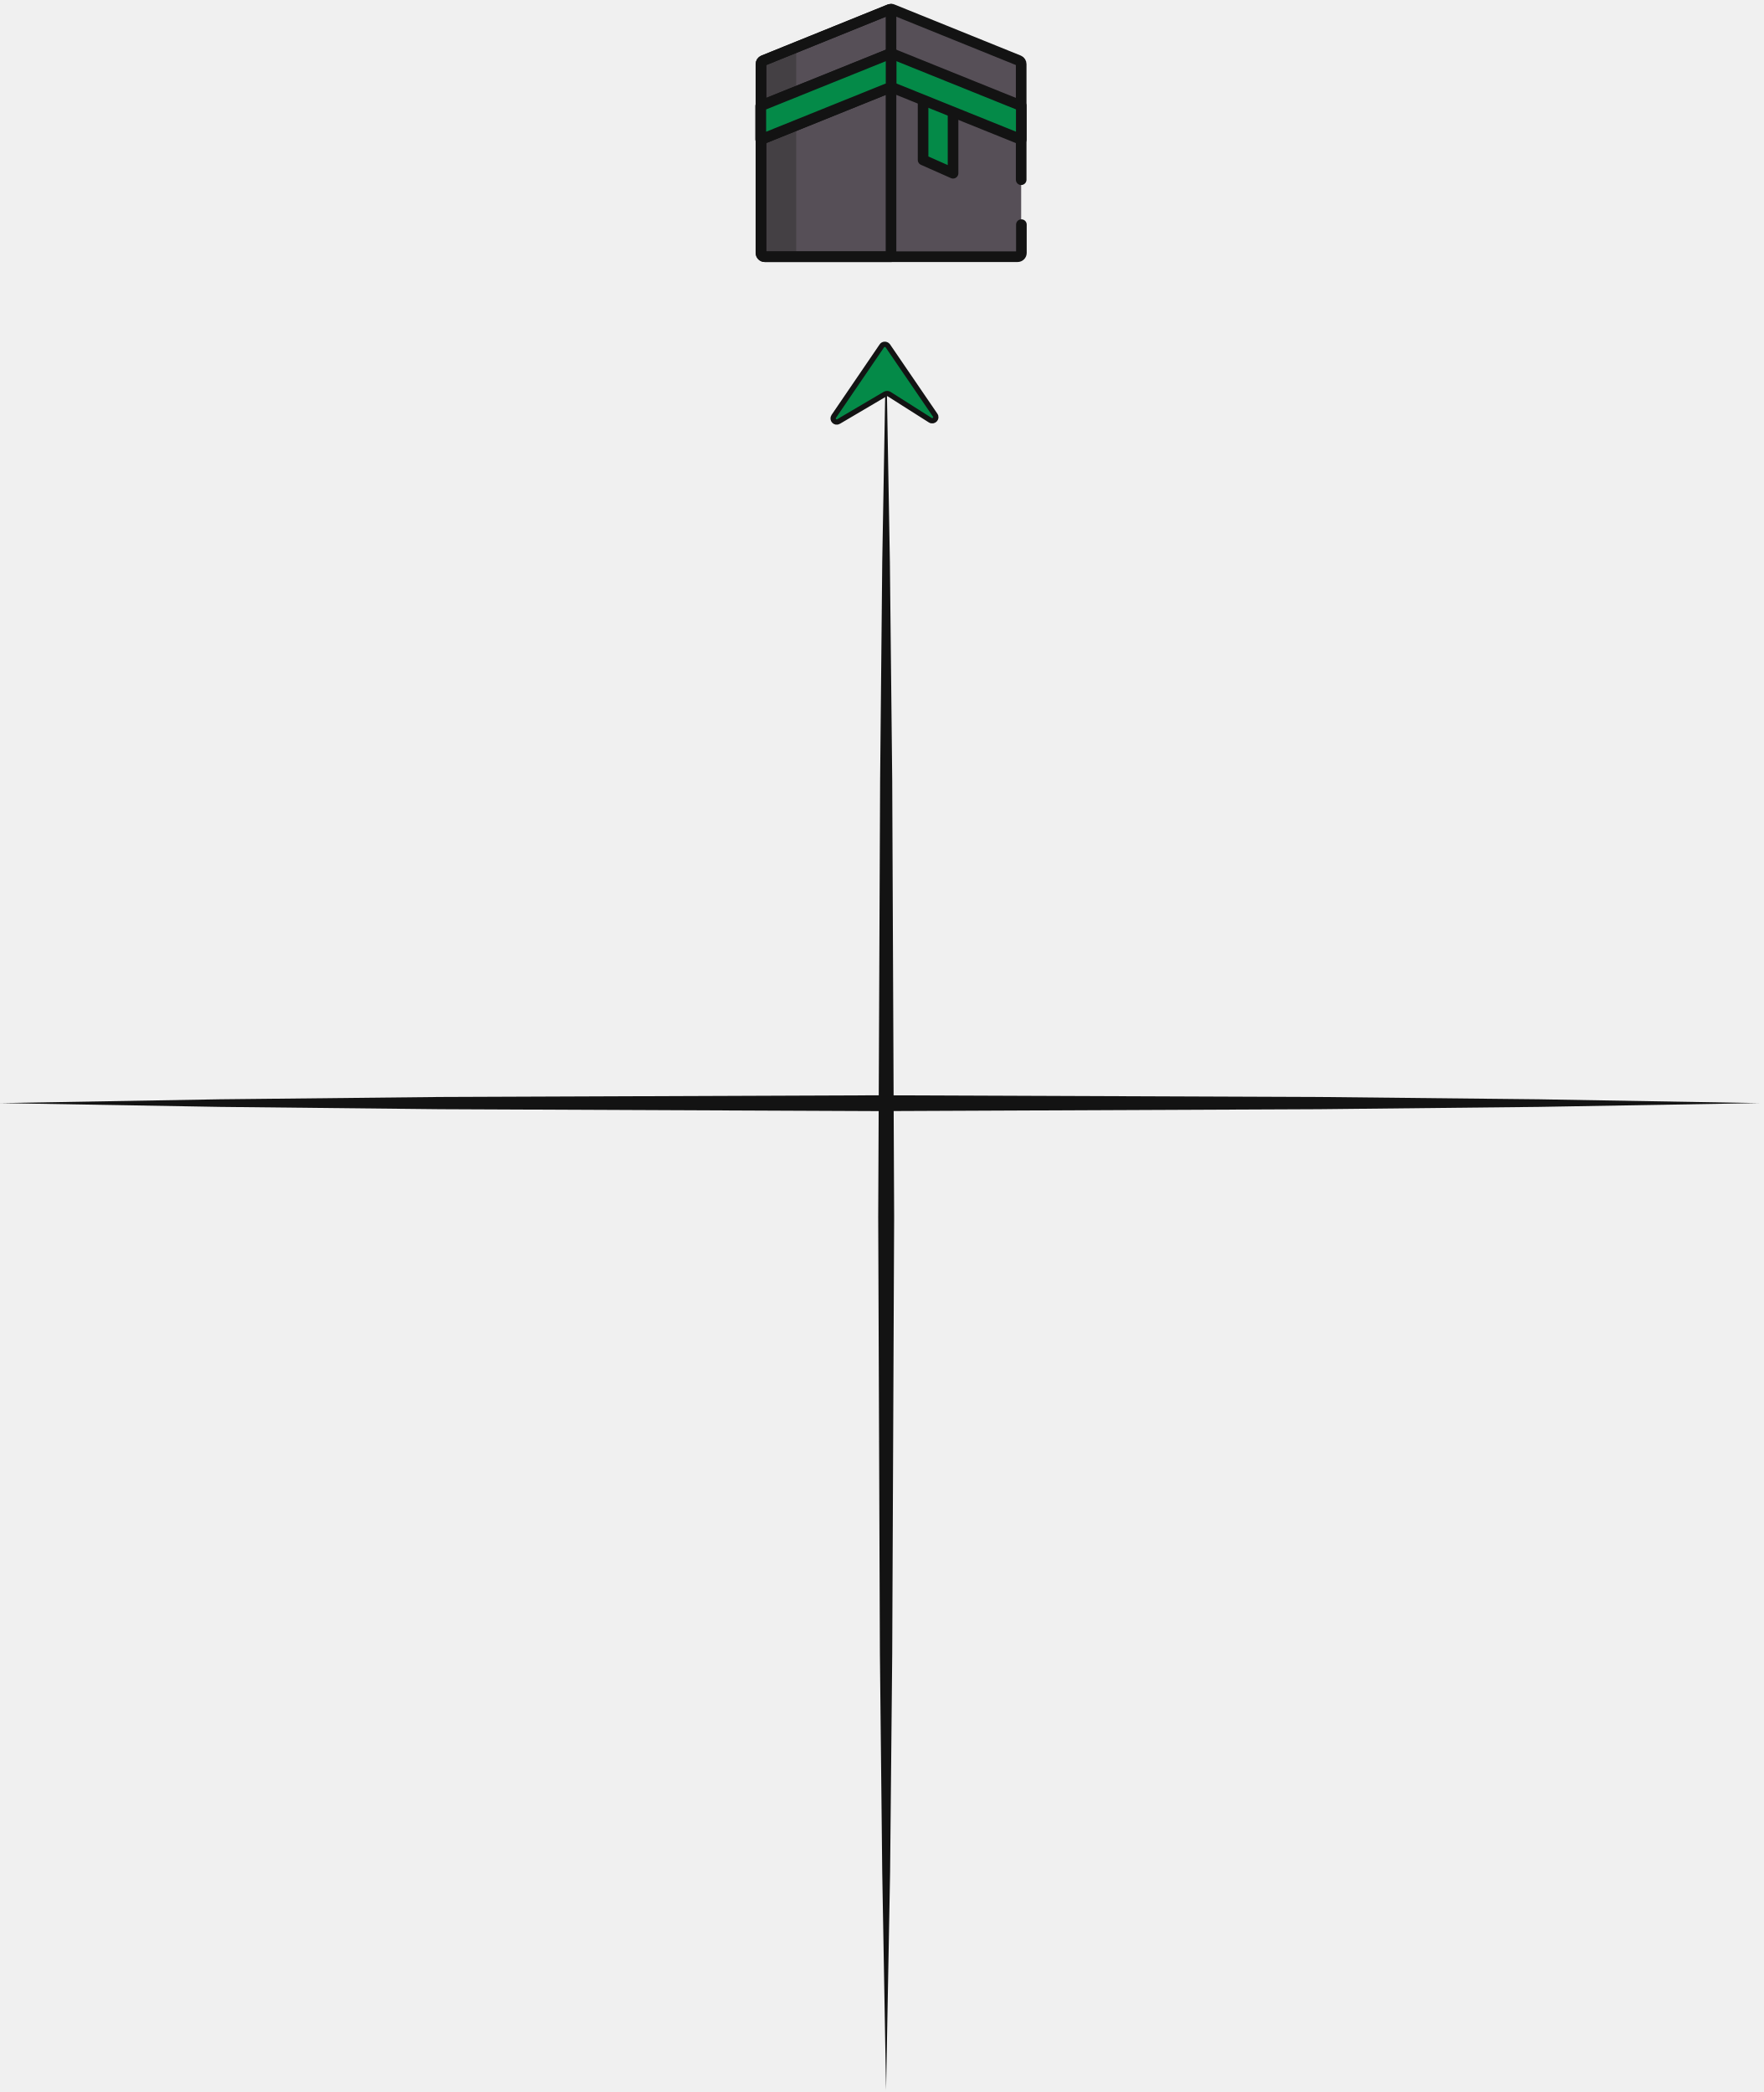
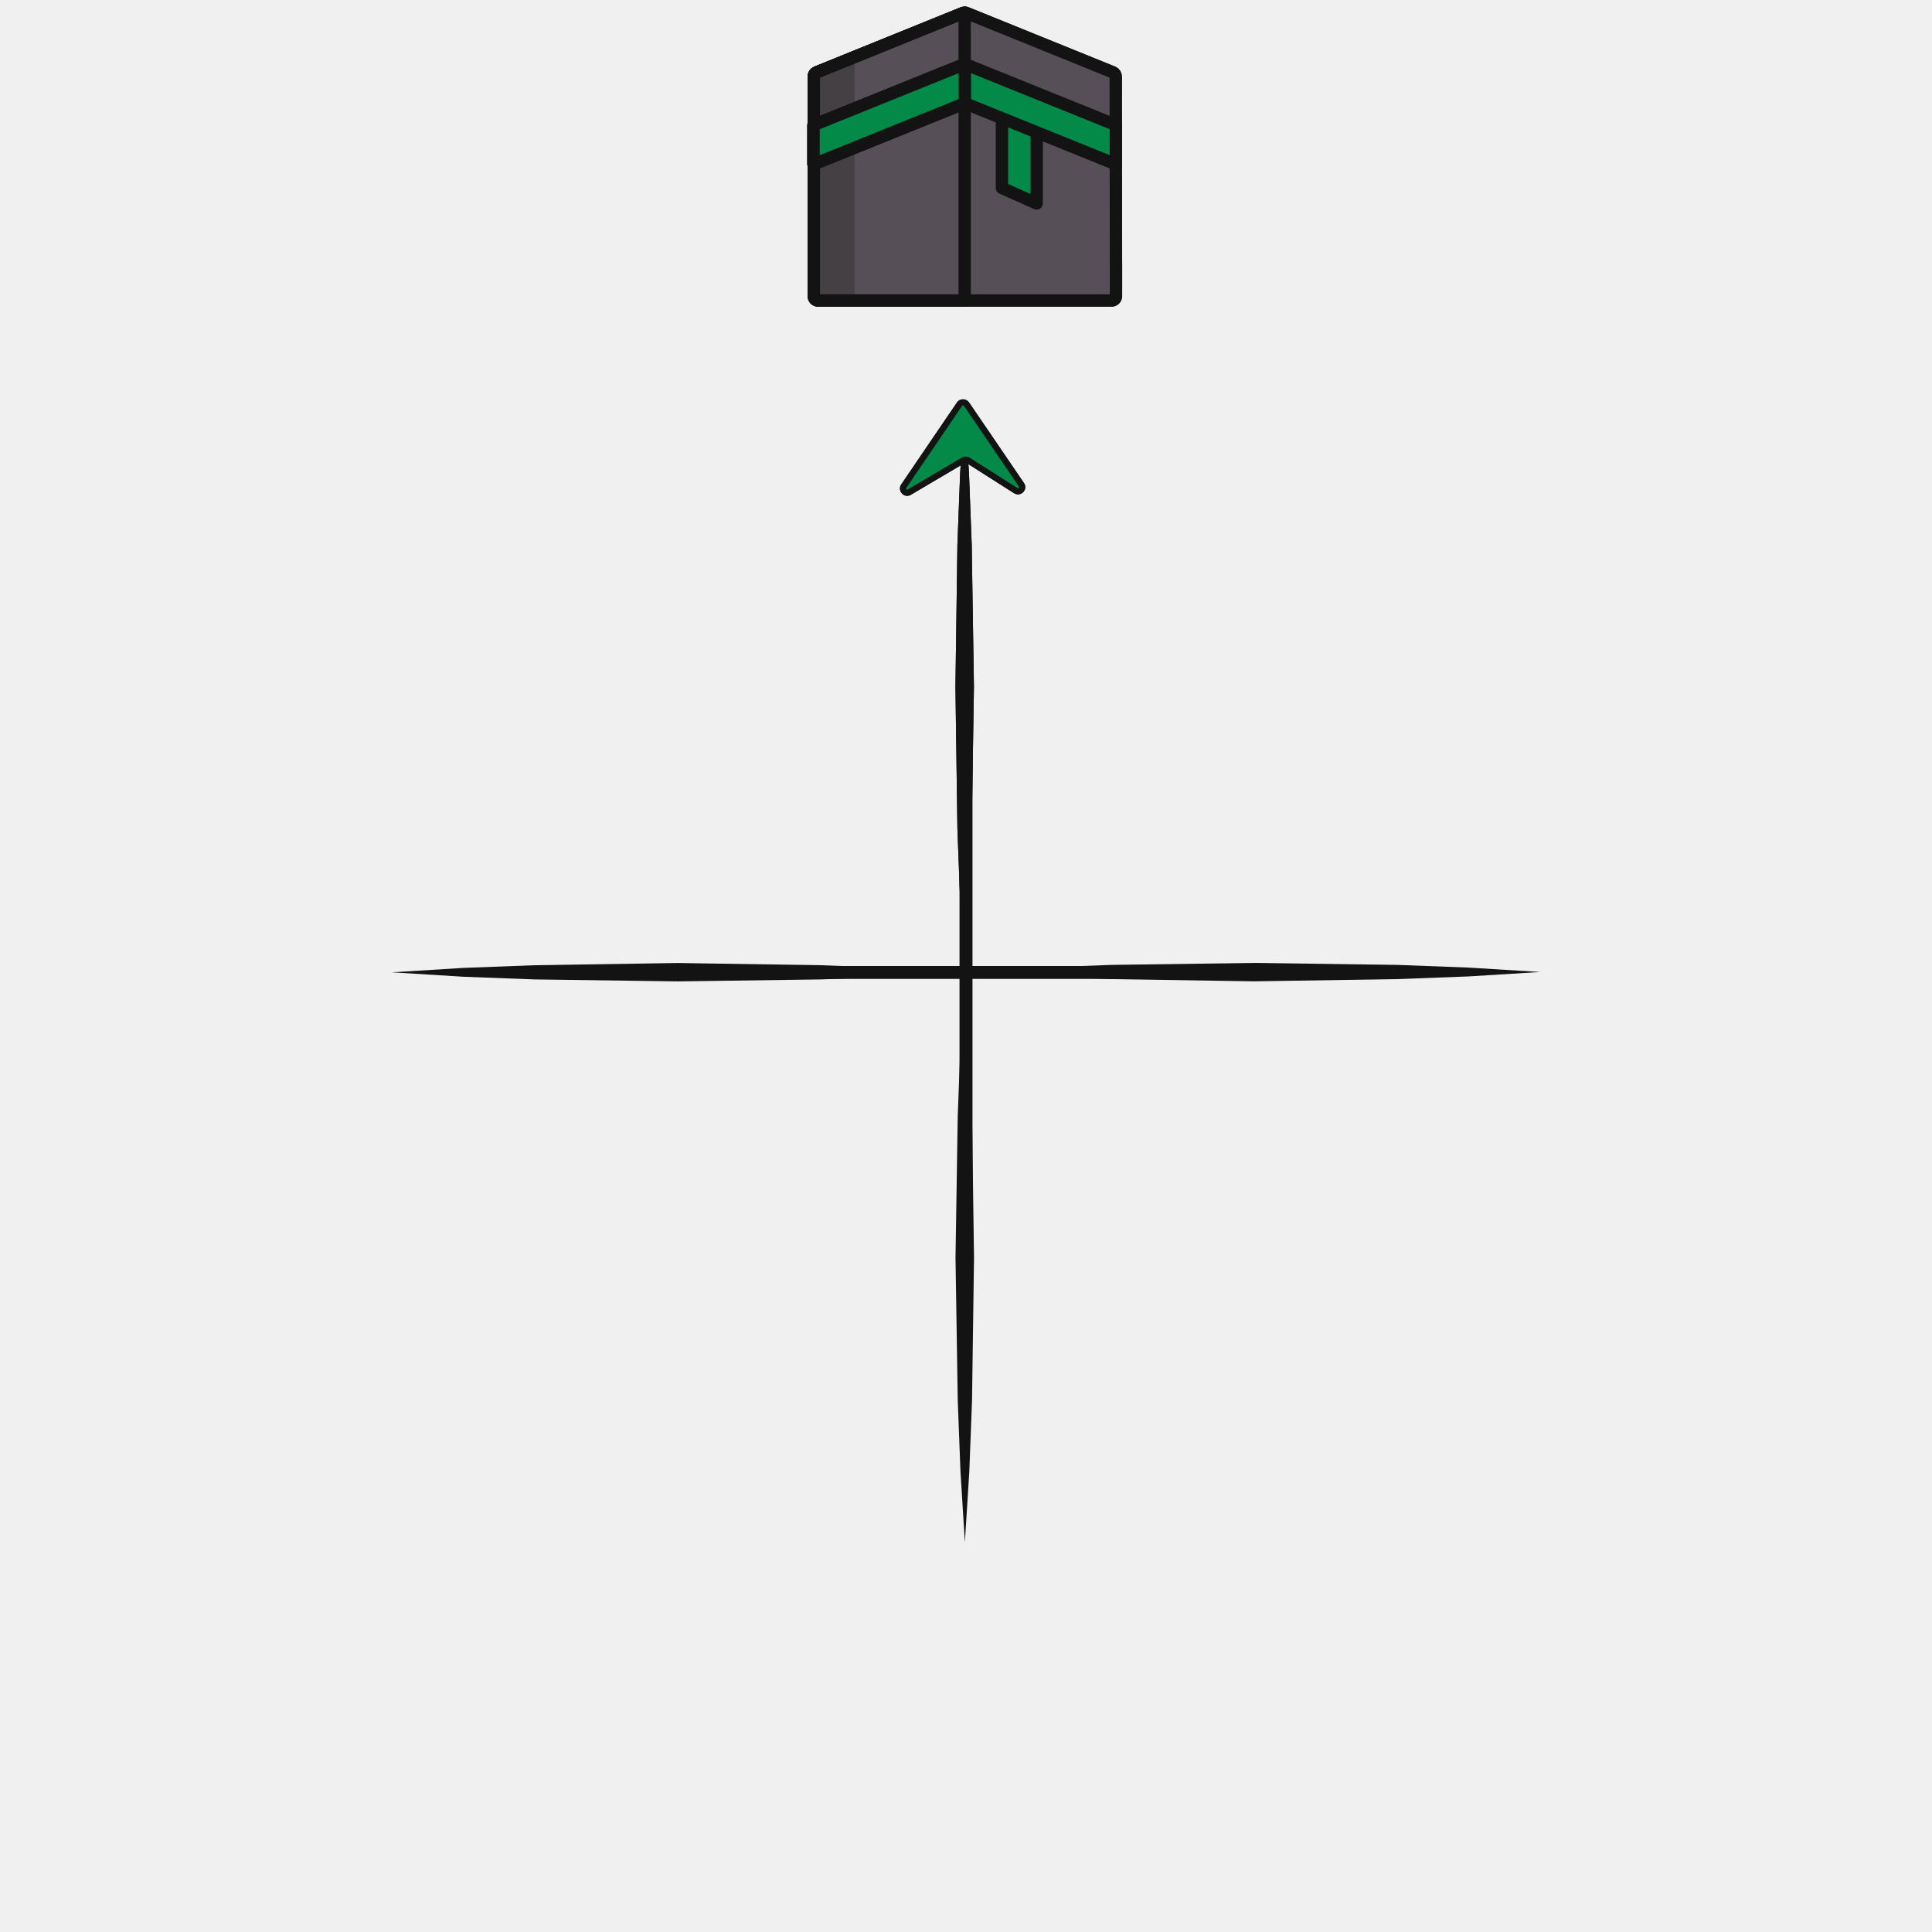
- <svg xmlns="http://www.w3.org/2000/svg" width="161" height="191" viewBox="0 0 161 191" fill="none">
-   <path d="M80.897 31.442L81.246 51.356L81.459 71.29L81.634 111.138L81.459 150.987L81.265 170.921L80.897 190.835L80.547 170.921L80.334 150.987L80.179 111.138L80.353 71.29L80.547 51.356L80.897 31.442Z" fill="#131313" />
-   <path d="M1.30002e-05 100.713L20.064 100.366L40.147 100.154L80.294 100L120.441 100.154L140.524 100.366L160.608 100.713L140.524 101.059L120.441 101.271L80.294 101.445L40.147 101.271L20.064 101.059L1.30002e-05 100.713Z" fill="#131313" />
-   <path d="M80.507 31.584L76.121 38.017C75.927 38.306 76.257 38.672 76.568 38.479L80.817 35.975C80.934 35.917 81.07 35.917 81.167 35.975L84.931 38.363C85.241 38.556 85.591 38.19 85.377 37.901L81.05 31.565C80.914 31.392 80.623 31.391 80.507 31.584Z" fill="#048A48" />
-   <path d="M80.507 31.584L76.121 38.017C75.927 38.306 76.257 38.672 76.568 38.479L80.817 35.975C80.934 35.917 81.07 35.917 81.167 35.975L84.931 38.363C85.241 38.556 85.591 38.19 85.377 37.901L81.05 31.565C80.914 31.392 80.623 31.391 80.507 31.584Z" stroke="#131313" stroke-width="0.485" stroke-miterlimit="13.333" stroke-linecap="round" stroke-linejoin="round" />
-   <path d="M69.462 5.855V23.093C69.462 23.285 69.617 23.439 69.811 23.439L92.882 23.439C93.076 23.439 93.232 23.285 93.232 23.093V5.855C93.232 5.72 93.135 5.586 93.018 5.528L81.492 0.867C81.415 0.829 81.318 0.829 81.221 0.867L69.695 5.528C69.539 5.586 69.462 5.72 69.462 5.855Z" fill="#564F57" />
-   <path d="M72.693 23.09V4.311L69.685 5.525C69.549 5.582 69.472 5.698 69.472 5.852V23.09C69.472 23.282 69.627 23.436 69.821 23.436H73.042C72.848 23.456 72.693 23.282 72.693 23.09Z" fill="#444044" />
-   <path d="M84.277 14.603L87.013 15.817V8.671L84.277 7.439V14.603Z" fill="#048A48" />
-   <path d="M84.277 14.603L87.013 15.817V8.671L84.277 7.439V14.603Z" stroke="#131313" stroke-width="0.97" stroke-miterlimit="13.333" stroke-linecap="round" stroke-linejoin="round" />
-   <path d="M93.233 16.407V5.853C93.233 5.718 93.155 5.583 93.019 5.525L81.494 0.864C81.416 0.826 81.319 0.826 81.222 0.864L69.696 5.525C69.56 5.583 69.482 5.699 69.482 5.853V23.09C69.482 23.283 69.638 23.437 69.832 23.437L92.903 23.437C93.097 23.437 93.252 23.283 93.252 23.09V20.509" stroke="#131313" stroke-width="0.97" stroke-miterlimit="13.333" stroke-linecap="round" stroke-linejoin="round" />
-   <path d="M81.347 4.863L69.453 9.659V12.74L81.347 7.945L93.242 12.74V9.659L81.347 4.863Z" fill="#048A48" />
-   <path d="M81.347 4.863L69.453 9.659V12.74L81.347 7.945L93.242 12.74V9.659L81.347 4.863Z" stroke="#131313" stroke-width="0.97" stroke-miterlimit="13.333" stroke-linecap="round" stroke-linejoin="round" />
-   <path d="M81.212 0.867L69.686 5.528C69.55 5.585 69.472 5.701 69.472 5.855V23.092C69.472 23.285 69.627 23.439 69.822 23.439L81.348 23.439V0.847C81.309 0.847 81.251 0.867 81.212 0.867Z" stroke="#131313" stroke-width="0.97" stroke-miterlimit="13.333" stroke-linecap="round" stroke-linejoin="round" />
-   <path d="M69.462 9.664V12.745L81.356 7.949V4.868L69.462 9.664Z" fill="#048A48" />
-   <path d="M72.693 8.357L69.472 9.667V12.748L72.693 11.439V8.357Z" fill="#048A48" />
-   <path d="M69.462 9.664V12.745L81.356 7.949V4.868L69.462 9.664Z" stroke="#131313" stroke-width="0.97" stroke-miterlimit="13.333" stroke-linecap="round" stroke-linejoin="round" />
+ <svg xmlns="http://www.w3.org/2000/svg" width="152" height="152" viewBox="0 0 152 152" fill="none">
+   <g clip-path="url(#clip0_2001_1577)">
+     <path d="M64.009 6.025V23.298C64.009 23.491 64.164 23.645 64.358 23.645H87.43C87.624 23.645 87.779 23.491 87.779 23.298V6.025C87.779 5.89 87.682 5.755 87.566 5.697L76.04 1.026C75.962 0.988 75.865 0.988 75.768 1.026L64.242 5.697C64.087 5.755 64.009 5.89 64.009 6.025Z" fill="#564F57" />
+     <path d="M67.24 23.295V4.478L64.233 5.694C64.097 5.752 64.019 5.867 64.019 6.022V23.295C64.019 23.488 64.174 23.642 64.368 23.642H67.59C67.395 23.661 67.24 23.488 67.24 23.295Z" fill="#444044" />
+     <path d="M78.825 14.791L81.561 16.007V8.847L78.825 7.612V14.791Z" fill="#048A48" />
+     <path d="M78.825 14.791L81.561 16.007V8.847L78.825 7.612V14.791Z" stroke="#131313" stroke-width="0.97" stroke-miterlimit="13.333" stroke-linecap="round" stroke-linejoin="round" />
+     <path d="M87.78 16.598V6.022C87.78 5.887 87.703 5.752 87.567 5.694L76.041 1.024C75.963 0.985 75.866 0.985 75.769 1.024L64.243 5.694C64.107 5.752 64.029 5.868 64.029 6.022V23.295C64.029 23.488 64.185 23.642 64.379 23.642H87.45C87.644 23.642 87.8 23.488 87.8 23.295V20.709" stroke="#131313" stroke-width="0.97" stroke-miterlimit="13.333" stroke-linecap="round" stroke-linejoin="round" />
+     <path d="M75.895 5.031L64 9.836V12.924L75.895 8.118L87.789 12.924V9.836L75.895 5.031Z" fill="#048A48" />
+     <path d="M75.895 5.031L64 9.836V12.924L75.895 8.118L87.789 12.924V9.836L75.895 5.031Z" stroke="#131313" stroke-width="0.97" stroke-miterlimit="13.333" stroke-linecap="round" stroke-linejoin="round" />
+     <path d="M75.759 1.026L64.233 5.696C64.097 5.754 64.02 5.87 64.02 6.024V23.297C64.02 23.49 64.175 23.645 64.369 23.645H75.895V1.007C75.856 1.007 75.798 1.026 75.759 1.026Z" stroke="#131313" stroke-width="0.97" stroke-miterlimit="13.333" stroke-linecap="round" stroke-linejoin="round" />
+     <path d="M64.009 9.841V12.929L75.904 8.123V5.035L64.009 9.841Z" fill="#048A48" />
+     <path d="M67.24 8.532L64.019 9.844V12.932L67.24 11.62V8.532Z" fill="#048A48" />
+     <path d="M64.009 9.841V12.929L75.904 8.123V5.035L64.009 9.841Z" stroke="#131313" stroke-width="0.97" stroke-miterlimit="13.333" stroke-linecap="round" stroke-linejoin="round" />
+     <path d="M75.887 76.41L75.538 70.819L75.324 65.222L75.169 54.034L75.324 42.846L75.538 37.249L75.887 31.653L76.236 37.249L76.45 42.846L76.624 54.034L76.45 65.222L76.236 70.819L75.887 76.41Z" fill="#131313" />
+     <path d="M75.487 31.805L71.102 38.251C70.908 38.541 71.238 38.907 71.548 38.714L75.798 36.205C75.914 36.147 76.05 36.147 76.147 36.205L79.911 38.598C80.222 38.791 80.571 38.425 80.358 38.135L76.031 31.786C75.895 31.612 75.604 31.612 75.487 31.805Z" fill="#048A48" />
+     <path d="M75.487 31.805L71.102 38.251C70.908 38.541 71.238 38.907 71.548 38.714L75.798 36.205C75.914 36.147 76.05 36.147 76.147 36.205L79.911 38.598C80.222 38.791 80.571 38.425 80.358 38.135L76.031 31.786C75.895 31.612 75.604 31.612 75.487 31.805Z" stroke="#131313" stroke-width="0.485" stroke-miterlimit="13.333" stroke-linecap="round" stroke-linejoin="round" />
+   </g>
+   <g clip-path="url(#clip1_2001_1577)">
+     <path d="M64.009 6.025V23.298C64.009 23.491 64.164 23.645 64.358 23.645H87.43C87.624 23.645 87.779 23.491 87.779 23.298V6.025C87.779 5.89 87.682 5.755 87.566 5.697L76.04 1.026C75.962 0.988 75.865 0.988 75.768 1.026L64.242 5.697C64.087 5.755 64.009 5.89 64.009 6.025Z" fill="#564F57" />
+     <path d="M67.24 23.295V4.478L64.233 5.694C64.097 5.752 64.019 5.867 64.019 6.022V23.295C64.019 23.488 64.174 23.642 64.368 23.642H67.59C67.395 23.661 67.24 23.488 67.24 23.295Z" fill="#444044" />
+     <path d="M78.825 14.791L81.561 16.007V8.847L78.825 7.612V14.791Z" fill="#048A48" />
+     <path d="M78.825 14.791L81.561 16.007V8.847L78.825 7.612V14.791Z" stroke="#131313" stroke-width="0.97" stroke-miterlimit="13.333" stroke-linecap="round" stroke-linejoin="round" />
+     <path d="M87.8 20.709L87.78 6.022C87.78 5.887 87.703 5.752 87.567 5.694L76.041 1.024C75.963 0.985 75.866 0.985 75.769 1.024L64.243 5.694C64.107 5.752 64.029 5.868 64.029 6.022V23.295C64.029 23.488 64.185 23.642 64.379 23.642H87.45C87.644 23.642 87.8 23.488 87.8 23.295V20.709Z" stroke="#131313" stroke-width="0.97" stroke-miterlimit="13.333" stroke-linecap="round" stroke-linejoin="round" />
+     <path d="M75.895 5.031L64 9.836V12.924L75.895 8.118L87.789 12.924V9.836L75.895 5.031Z" fill="#048A48" />
+     <path d="M75.895 5.031L64 9.836V12.924L75.895 8.118L87.789 12.924V9.836L75.895 5.031Z" stroke="#131313" stroke-width="0.97" stroke-miterlimit="13.333" stroke-linecap="round" stroke-linejoin="round" />
+     <path d="M75.759 1.026L64.233 5.696C64.097 5.754 64.02 5.87 64.02 6.024V23.297C64.02 23.49 64.175 23.645 64.369 23.645H75.895V1.007C75.856 1.007 75.798 1.026 75.759 1.026Z" stroke="#131313" stroke-width="0.97" stroke-miterlimit="13.333" stroke-linecap="round" stroke-linejoin="round" />
+     <path d="M64.009 9.841V12.929L75.904 8.123V5.035L64.009 9.841Z" fill="#048A48" />
+     <path d="M67.24 8.532L64.019 9.844V12.932L67.24 11.62V8.532Z" fill="#048A48" />
+     <path d="M64.009 9.841V12.929L75.904 8.123V5.035L64.009 9.841Z" stroke="#131313" stroke-width="0.97" stroke-miterlimit="13.333" stroke-linecap="round" stroke-linejoin="round" />
+     <path d="M75.887 76.41L75.538 70.819L75.324 65.222L75.169 54.034L75.324 42.846L75.538 37.249L75.887 31.653L76.236 37.249L76.45 42.846L76.624 54.034L76.45 65.222L76.236 70.819L75.887 76.41Z" fill="#131313" />
+     <path d="M75.487 31.805L71.102 38.251C70.908 38.541 71.238 38.907 71.548 38.714L75.798 36.205C75.914 36.147 76.05 36.147 76.147 36.205L79.911 38.598C80.222 38.791 80.571 38.425 80.358 38.135L76.031 31.786C75.895 31.612 75.604 31.612 75.487 31.805Z" fill="#048A48" />
+     <path d="M75.487 31.805L71.102 38.251C70.908 38.541 71.238 38.907 71.548 38.714L75.798 36.205C75.914 36.147 76.05 36.147 76.147 36.205L79.911 38.598C80.222 38.791 80.571 38.425 80.358 38.135L76.031 31.786C75.895 31.612 75.604 31.612 75.487 31.805Z" stroke="#131313" stroke-width="0.485" stroke-miterlimit="13.333" stroke-linecap="round" stroke-linejoin="round" />
+   </g>
+   <path d="M76.176 76.472L81.797 76.125L87.424 75.913L98.673 75.758L109.922 75.913L115.549 76.125L121.176 76.472L115.549 76.82L109.922 77.032L98.673 77.206L87.424 77.032L81.797 76.82L76.176 76.472Z" fill="#131313" />
+   <path d="M75.824 76.497L70.203 76.845L64.576 77.057L53.327 77.211L42.078 77.057L36.451 76.845L30.824 76.497L36.451 76.15L42.078 75.938L53.327 75.764L64.576 75.938L70.203 76.15L75.824 76.497Z" fill="#131313" />
+   <path d="M75.912 76.585L76.262 82.176L76.475 87.773L76.63 98.961L76.475 110.149L76.262 115.745L75.912 121.342L75.563 115.745L75.35 110.149L75.175 98.961L75.35 87.773L75.563 82.176L75.912 76.585Z" fill="#131313" />
+   <line x1="54" y1="76.5" x2="99" y2="76.5" stroke="#131313" />
+   <line x1="54" y1="76.5" x2="99" y2="76.5" stroke="#131313" />
+   <line x1="76" y1="99.5" x2="76" y2="54.5" stroke="#131313" />
+   <line x1="76" y1="99.5" x2="76" y2="54.5" stroke="#131313" />
+   <defs>
+     <clipPath id="clip0_2001_1577">
+       <rect width="26" height="76.585" fill="white" transform="translate(63)" />
+     </clipPath>
+     <clipPath id="clip1_2001_1577">
+       <rect width="26" height="76.585" fill="white" transform="translate(63)" />
+     </clipPath>
+   </defs>
</svg>
